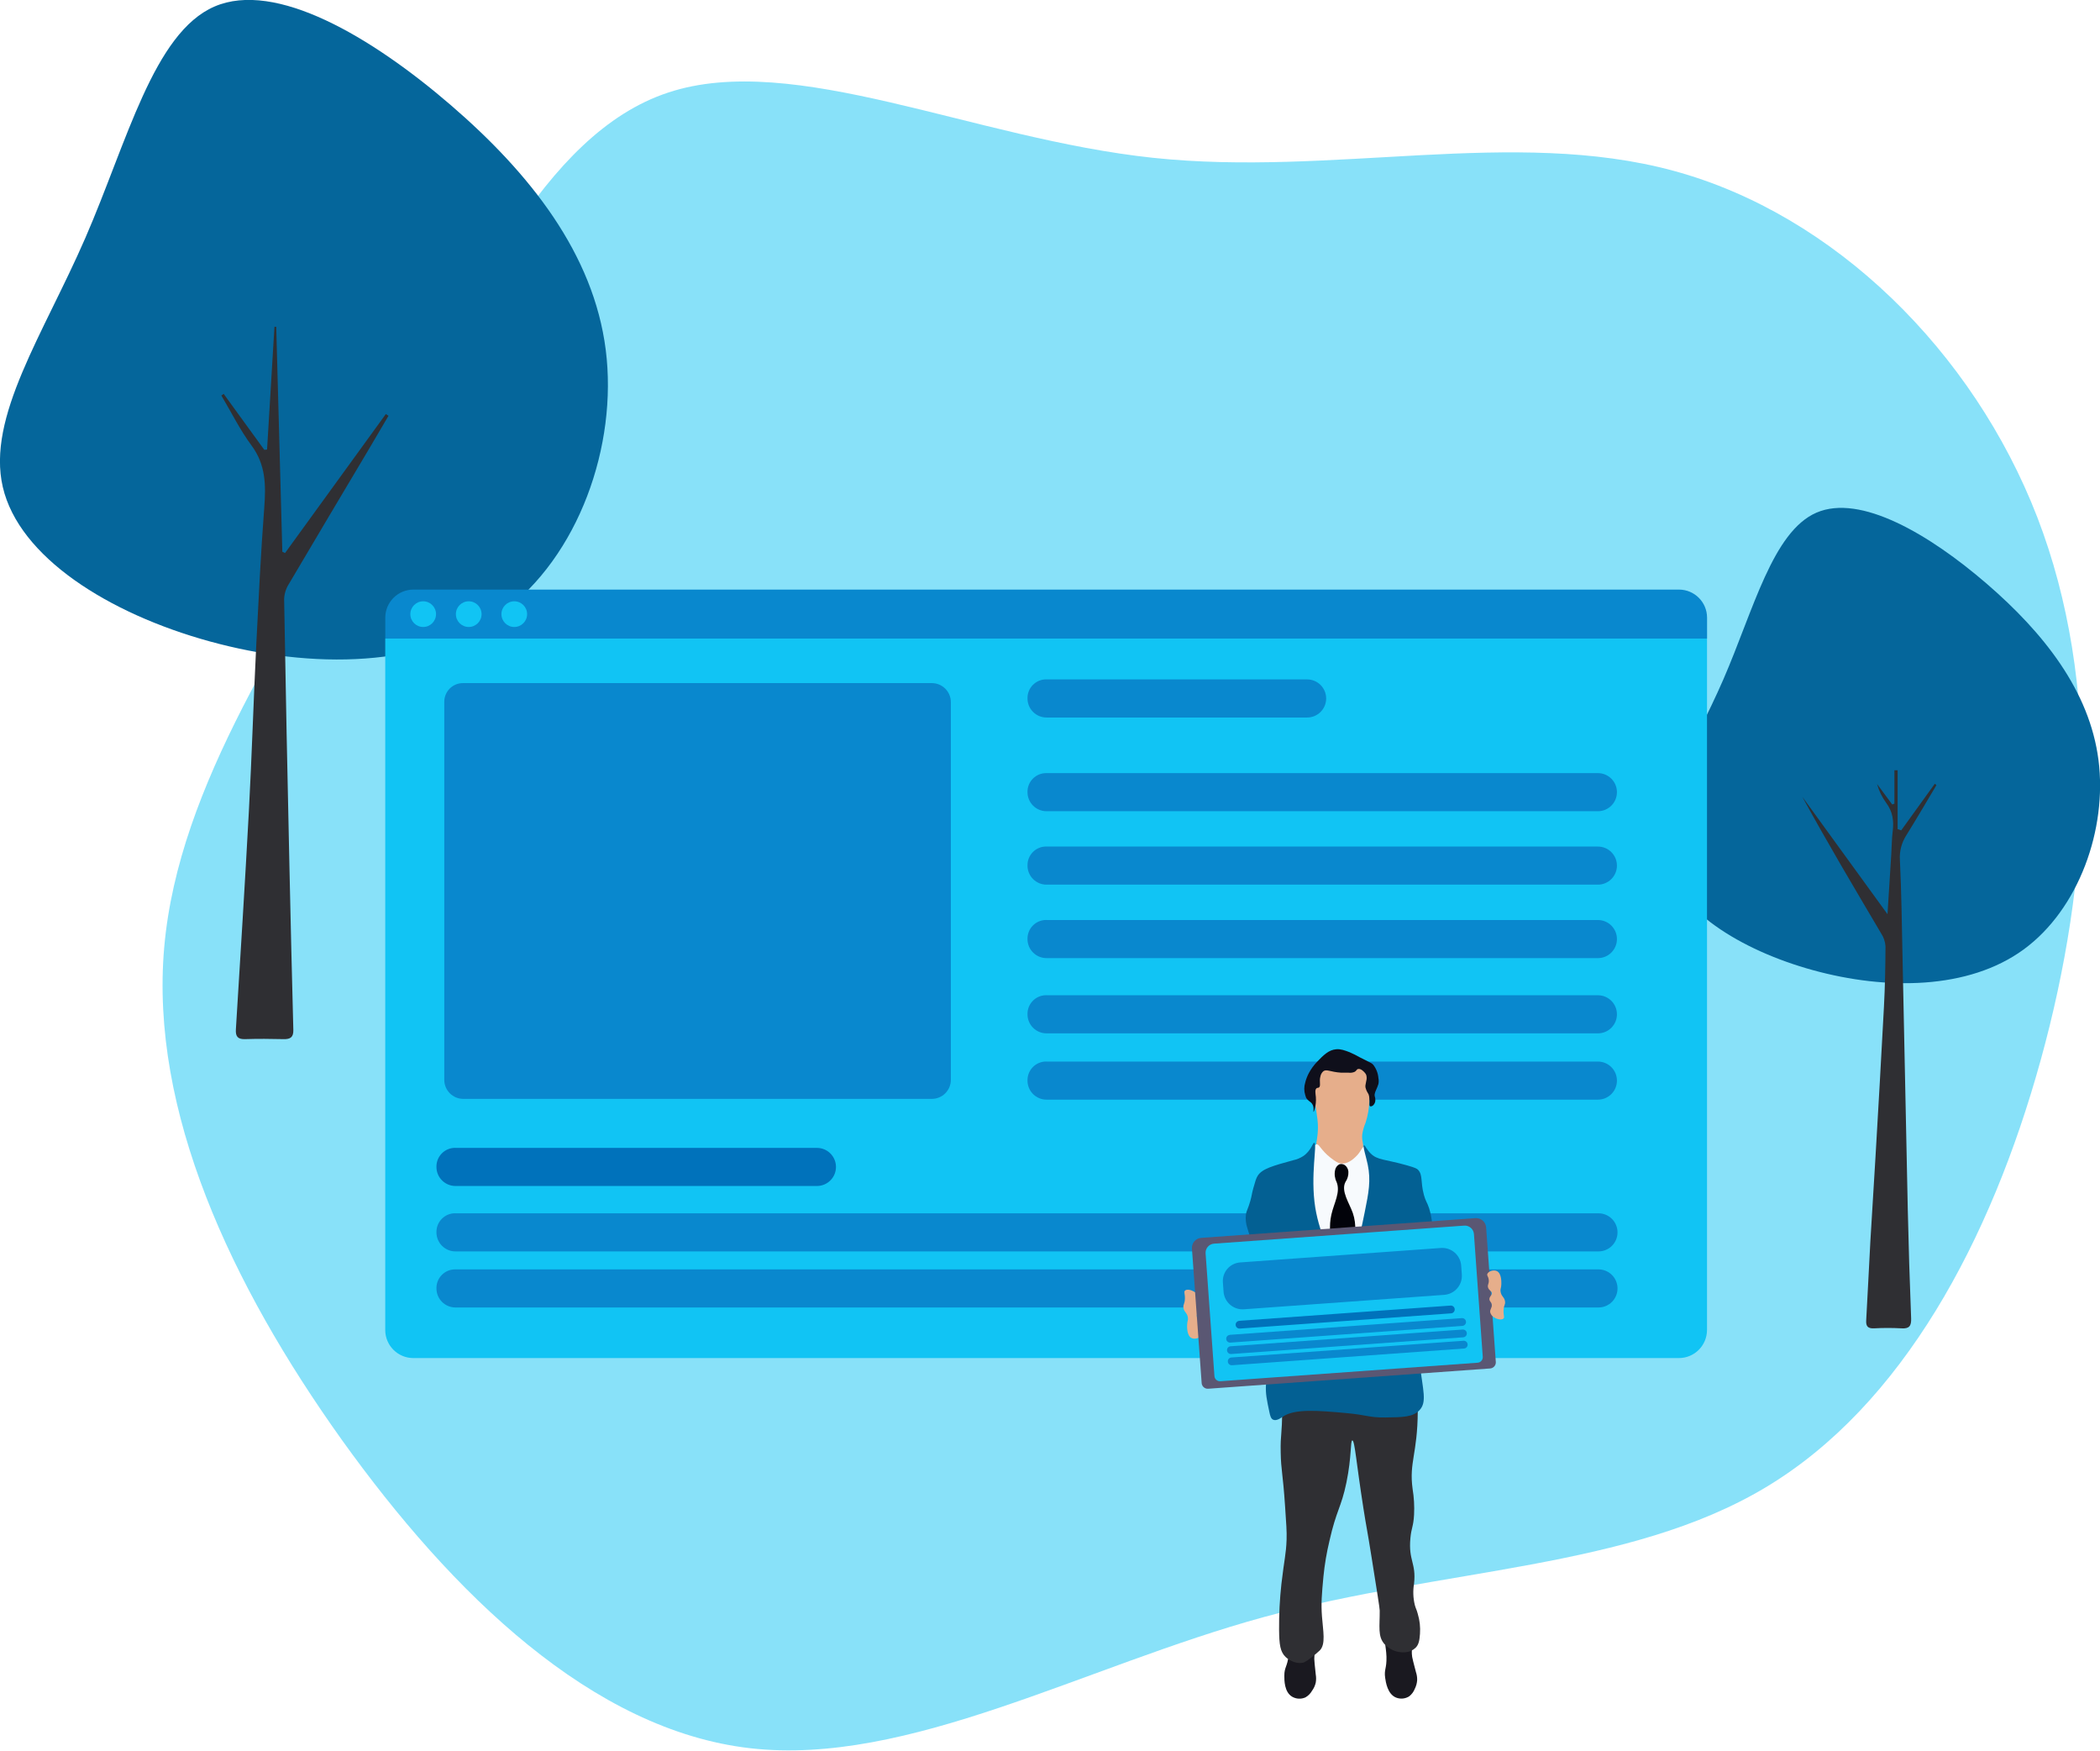
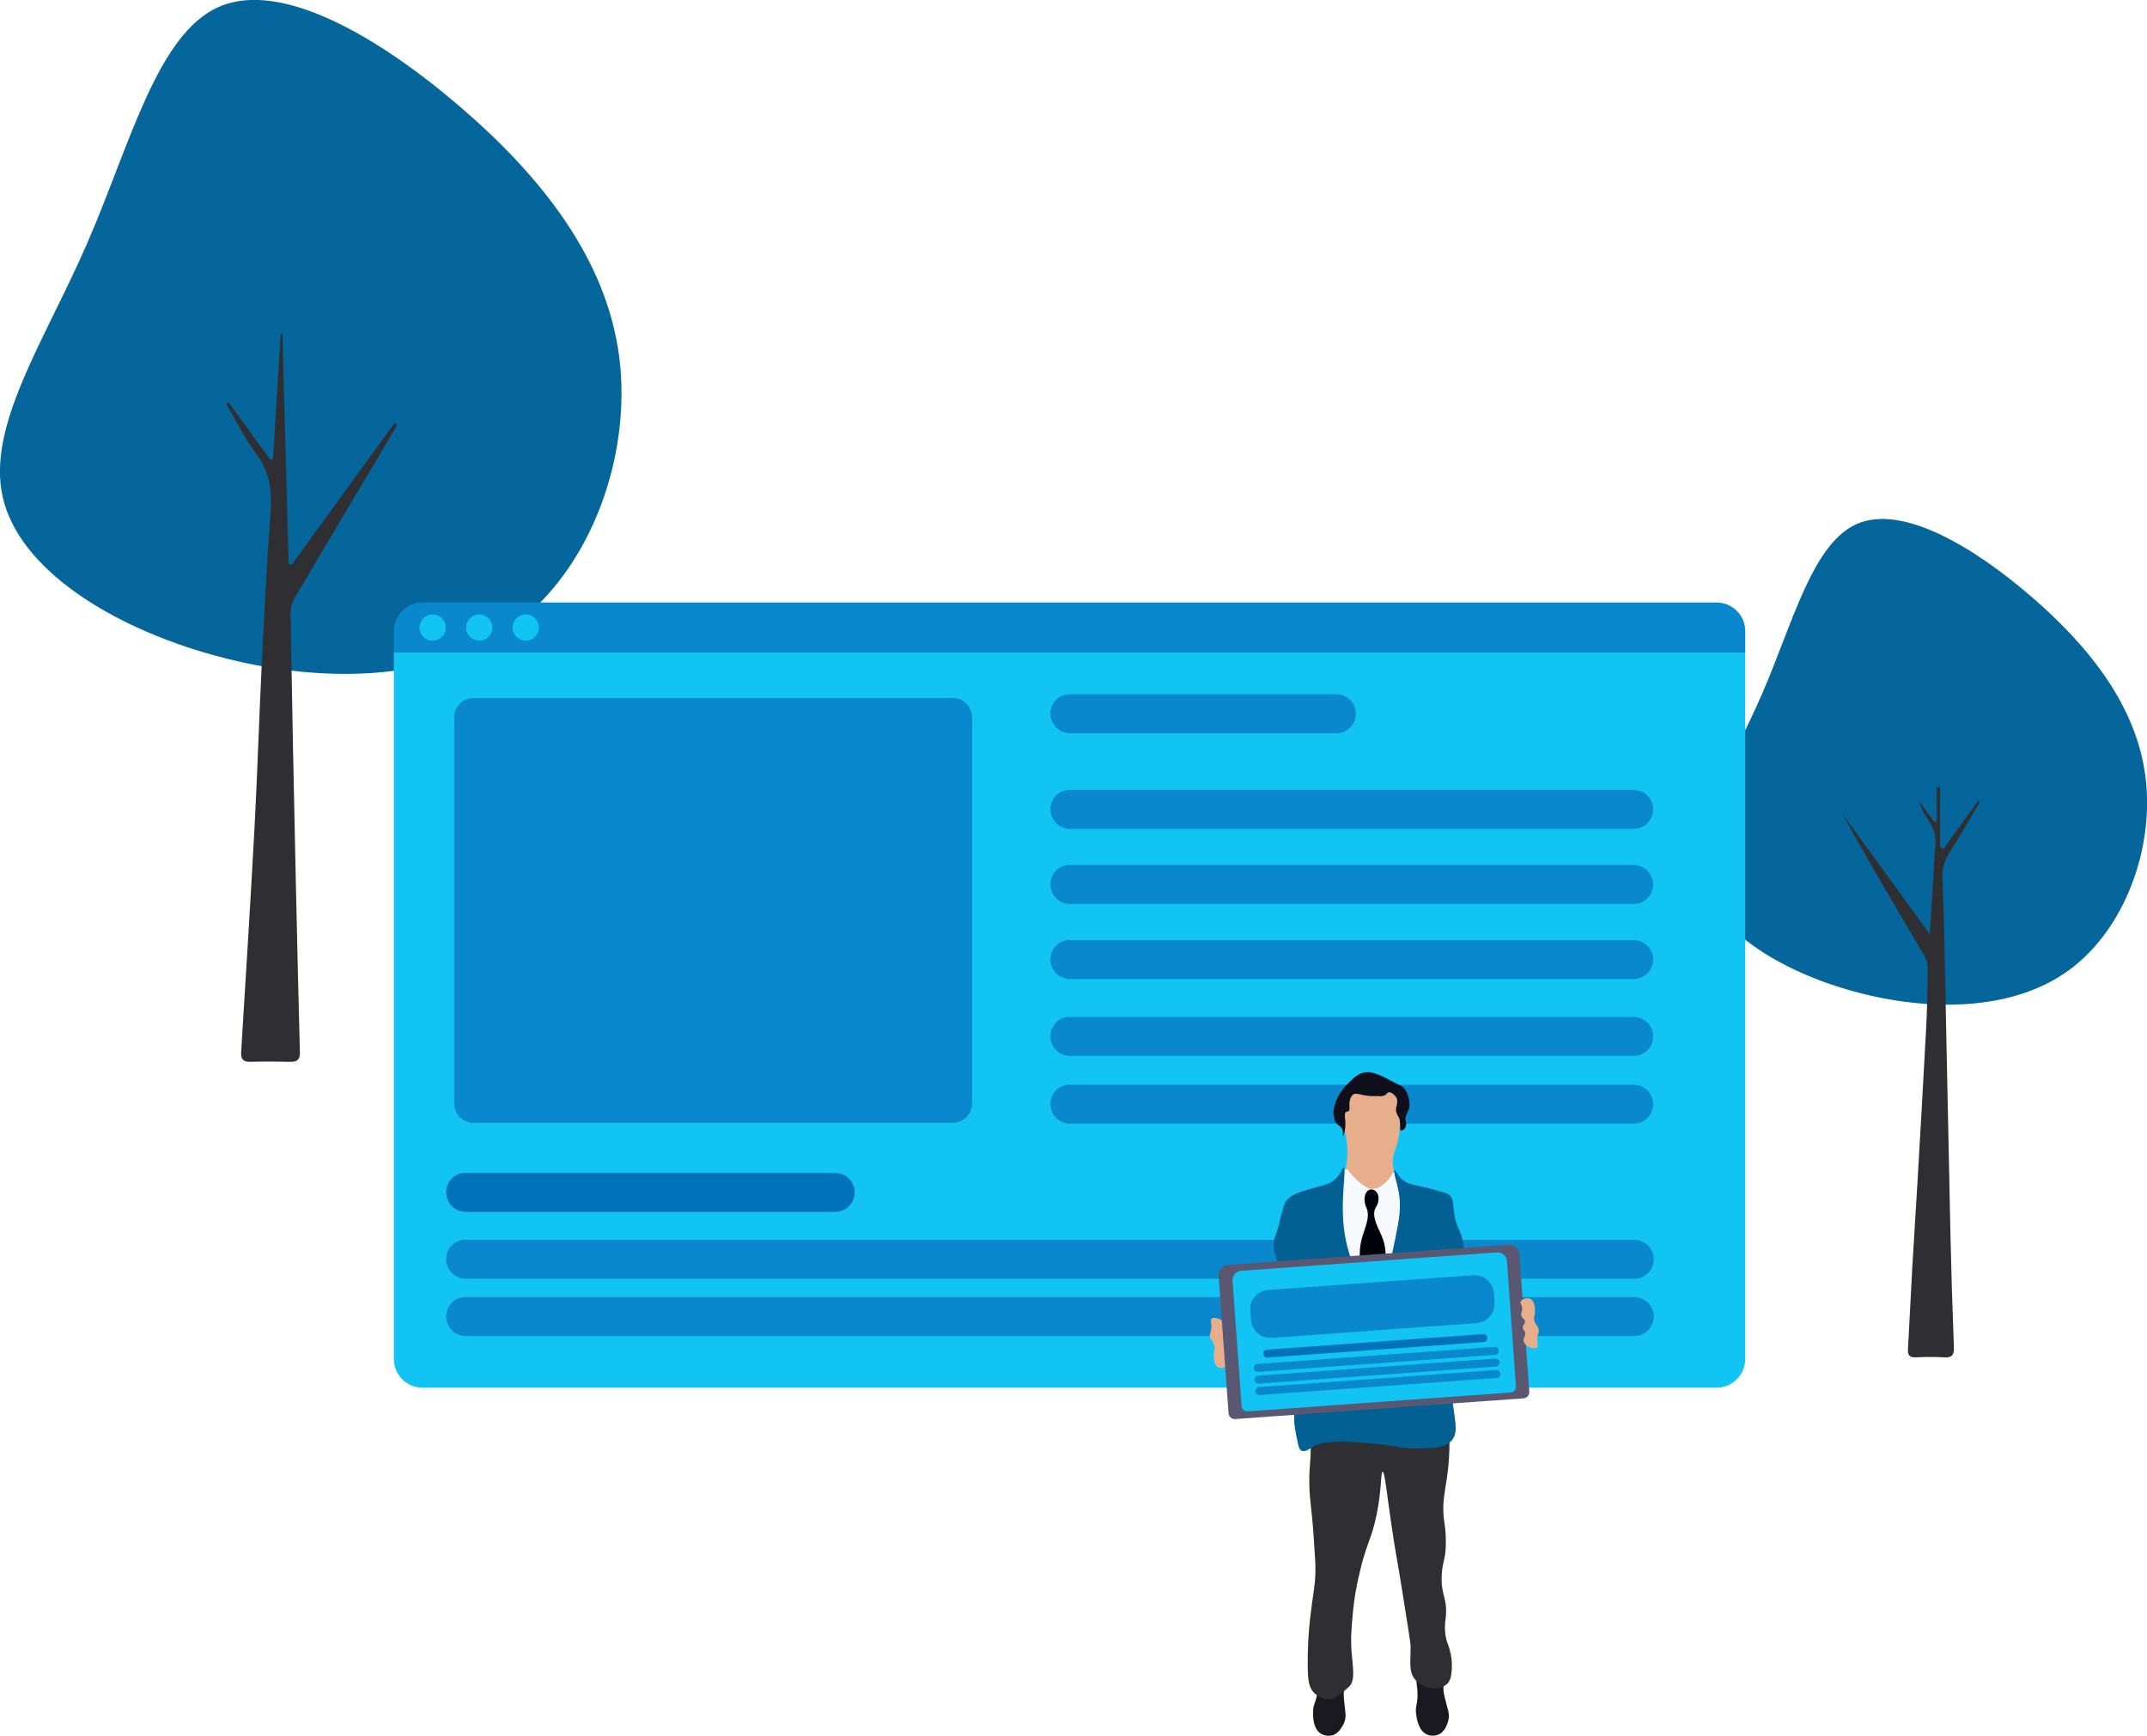
- <svg xmlns="http://www.w3.org/2000/svg" id="Layer_1" data-name="Layer 1" viewBox="0 0 900.97 750.79">
-   <g opacity="0.5">
-     <path d="M545.53,791.68c-77.34,21.15-152.66,64-220.38,56.3S197.22,781.83,149.76,715.57C102.3,649.08,67.5,574.65,73.65,504.47s53.05-136.1,92.12-205.83,70.06-143,124.12-160.84,130.85,19.81,208,28,154.8-13.09,223.41,5.6c68.83,18.69,128.49,77.45,156,148.64,27.53,71.41,22.83,155.35,1.45,232.69s-59.32,148.19-118,183.34S622.76,770.63,545.53,791.68Z" transform="translate(-3.2 -98.11)" fill="#11c4f4" />
-   </g>
+ <svg xmlns="http://www.w3.org/2000/svg" id="Layer_1" data-name="Layer 1" viewBox="0 0 900.97 728.61">
  <path d="M330.47,998.43" transform="translate(-3.2 -98.11)" fill="#d0b09a" />
  <g>
    <path d="M218.54,360.91c-32.82,24-81.76,24.3-125.34,12.32S11.37,337,4.4,307s17.46-65.58,35.4-106.8,29.3-88,55.43-99.29,67.2,12.86,101.32,42.24,61.31,63.89,66.53,105S251.43,336.88,218.54,360.91Z" transform="translate(-3.2 -98.11)" fill="#05669b" />
    <path d="M99.16,267.05l17.43,24,1.19-.11q1.59-26.34,3.17-52.66l.76,0q1.31,48.24,2.62,96.49l1.17.54,43.24-59.61,1.14.76c-2.91,4.94-5.79,9.9-8.72,14.82-11.32,19.05-22.7,38.07-33.94,57.17A13.14,13.14,0,0,0,125.1,355q1,57.94,2.3,115.89.75,34.49,1.65,69c.08,3.2-1.35,4-4.22,3.93-5.5-.14-11-.17-16.5,0-3.11.1-4.11-1.14-3.93-4.14,1.91-31.24,3.91-62.47,5.58-93.72,1.28-23.93,2-47.89,3.19-71.82,1-19.46,1.92-38.92,3.41-58.34.72-9.52.66-18.3-5.41-26.53-5-6.72-8.71-14.31-13-21.51Z" transform="translate(-3.2 -98.11)" fill="#2f2f33" />
  </g>
  <g>
    <path d="M871.4,505.37c-23.66,17.27-58.93,17.51-90.34,8.88s-59-26.15-64-47.71,12.59-47.26,25.51-77S763.7,326.16,782.52,318s48.44,9.27,73,30.44,44.19,46.05,48,75.66S895.11,488.05,871.4,505.37Z" transform="translate(-3.2 -98.11)" fill="#05669b" />
    <path d="M834,434.87c-4.3,7.19-8.51,14.43-12.93,21.53a17.43,17.43,0,0,0-2.74,10.69c.66,13.87.83,27.77,1.12,41.66q1.14,54,2.25,108.07.52,23.4,1.44,46.77c.12,3.21-.77,4.51-4.15,4.28a105.38,105.38,0,0,0-11.79,0c-2.59.1-3.49-.83-3.34-3.42.66-11.25,1.15-22.5,1.78-33.75.68-11.9,1.49-23.8,2.17-35.7,1.26-21.71,2.54-43.42,3.67-65.13.45-8.63.63-17.28.66-25.91a11.4,11.4,0,0,0-1.84-5.44c-11.46-19.41-23-38.77-33.84-58.63L813,490.23c.59-9.38,1.11-17.55,1.62-25.72.2-3.27.2-6.56.61-9.81.57-4.47,0-8.51-2.81-12.25a24.74,24.74,0,0,1-3.9-8.06l6.5,8.77.95-.33V428.49l1.37,0v25.25l1.54.53q7.21-10,14.42-20Z" transform="translate(-3.2 -98.11)" fill="#2f2f33" />
  </g>
  <g>
    <path d="M359.41,560.35" transform="translate(-3.2 -98.11)" fill="#d0b09a" />
    <g>
      <g>
        <path d="M168.48,668.62a12.06,12.06,0,0,0,12,12H723.56a12.06,12.06,0,0,0,12-12V372H168.48Z" transform="translate(-3.2 -98.11)" fill="#11c4f4" />
        <g>
          <path d="M723.56,351H180.5a12.06,12.06,0,0,0-12,12v9H735.59v-9A12.06,12.06,0,0,0,723.56,351Z" transform="translate(-3.2 -98.11)" fill="#0988ce" />
          <g>
            <circle cx="181.56" cy="263.42" r="5.51" fill="#11c4f4" />
            <circle cx="201.1" cy="263.42" r="5.51" fill="#11c4f4" />
            <circle cx="220.64" cy="263.42" r="5.51" fill="#11c4f4" />
          </g>
        </g>
      </g>
      <g>
        <path d="M195.26,520.42H685.8a8.17,8.17,0,0,1,8.17,8.17v0a8.17,8.17,0,0,1-8.17,8.17H195.42a8.17,8.17,0,0,1-8.17-8.17v-.19a8,8,0,0,1,8-8Z" fill="#0988ce" />
        <path d="M195.26,492.36H350.49a8.17,8.17,0,0,1,8.17,8.17v0a8.17,8.17,0,0,1-8.17,8.17H195.42a8.17,8.17,0,0,1-8.17-8.17v-.19a8,8,0,0,1,8-8Z" fill="#0072bb" />
        <path d="M195.26,544.47H685.8a8.17,8.17,0,0,1,8.17,8.17v0a8.17,8.17,0,0,1-8.17,8.17H195.42a8.17,8.17,0,0,1-8.17-8.17v-.19A8,8,0,0,1,195.26,544.47Z" fill="#0988ce" />
        <path d="M198.59,293H399.78a8.17,8.17,0,0,1,8.17,8.17v162a8.17,8.17,0,0,1-8.17,8.17h-201a8.17,8.17,0,0,1-8.17-8.17V301a8,8,0,0,1,8-8Z" fill="#0988ce" />
-         <path d="M448.85,291.42H560.8a8.17,8.17,0,0,1,8.17,8.17v0a8.17,8.17,0,0,1-8.17,8.17H449a8.17,8.17,0,0,1-8.17-8.17v-.19a8,8,0,0,1,8-8Z" fill="#0988ce" />
+         <path d="M448.85,291.42H560.8a8.17,8.17,0,0,1,8.17,8.17v0a8.17,8.17,0,0,1-8.17,8.17H449a8.17,8.17,0,0,1-8.17-8.17v-.19A8,8,0,0,1,448.85,291.42Z" fill="#0988ce" />
        <path d="M448.85,331.61h236.7a8.17,8.17,0,0,1,8.17,8.17v0a8.17,8.17,0,0,1-8.17,8.17H449a8.17,8.17,0,0,1-8.17-8.17v-.19A8,8,0,0,1,448.85,331.61Z" fill="#0988ce" />
        <path d="M448.85,363.11h236.7a8.17,8.17,0,0,1,8.17,8.17v0a8.17,8.17,0,0,1-8.17,8.17H449a8.17,8.17,0,0,1-8.17-8.17v-.19a8,8,0,0,1,8-8Z" fill="#0988ce" />
        <path d="M448.85,394.62h236.7a8.17,8.17,0,0,1,8.17,8.17v0a8.17,8.17,0,0,1-8.17,8.17H449a8.17,8.17,0,0,1-8.17-8.17v-.19a8,8,0,0,1,8-8Z" fill="#0988ce" />
        <path d="M448.85,426.89h236.7a8.17,8.17,0,0,1,8.17,8.17v0a8.17,8.17,0,0,1-8.17,8.17H449a8.17,8.17,0,0,1-8.17-8.17v-.19a8,8,0,0,1,8-8Z" fill="#0988ce" />
        <path d="M448.85,455.33h236.7a8.17,8.17,0,0,1,8.17,8.17v0a8.17,8.17,0,0,1-8.17,8.17H449a8.17,8.17,0,0,1-8.17-8.17v-.19a8,8,0,0,1,8-8Z" fill="#0988ce" />
      </g>
    </g>
  </g>
  <g>
    <path d="M515.37,652.05a3.7,3.7,0,0,1,1.9,2.22c.29,1.4-.91,2-.63,3.49.21,1.14.93,1.2,1,2.22,0,1.21-1,1.47-1,2.54s1.22,1.17,1.58,2.54c.32,1.2-.48,1.53-.31,3.17.15,1.48.87,1.8.63,2.53-.37,1.16-2.66,2-4.12,1.27-2.07-1-1.94-4.86-1.91-5.71.07-1.74.54-1.89.32-3.17-.34-2.06-1.64-2.22-1.9-4.12-.2-1.46.55-1.54.63-3.81s-.55-2.88,0-3.49C512.31,650.92,514.23,651.38,515.37,652.05Z" transform="translate(-3.2 -98.11)" fill="#e6ae8b" />
    <g>
      <g>
        <path d="M557.55,799.53c1.61-1.28,4.12-.58,5.08-.32.44.13,4,1.18,5.07,4.13.71,2-.63,2.39-.63,6.34,0,.73.21,2.71.63,6.66a10.21,10.21,0,0,1,0,3.49,9.36,9.36,0,0,1-1.59,3.49,7.5,7.5,0,0,1-2.85,2.85,6.25,6.25,0,0,1-5.71-.31c-3.36-2-3.34-7.13-3.33-9,0-3.72,1.24-3.68,1.9-8.88C556.76,803,555.92,800.84,557.55,799.53Z" transform="translate(-3.2 -98.11)" fill="#1a1920" />
        <path d="M569.92,554.05c-5,4.76-3.33,13.13-2.85,15.54v.08c.18.88,1.63,8.27,1.57,12,0,1.69-.2,3.36-.2,3.36-.17,1.61-.39,2.72-.43,3-.5,3,3.3,11.8,10.15,11.73,5.19-.05,9-5.17,9.83-9.51.33-1.67-.67-2.85-.32-5.71a20.85,20.85,0,0,1,1.43-4.92,33.48,33.48,0,0,0,1.58-9.2c.35-4.73.55-7.34-.63-10.46-.57-1.53-2.21-5.87-6.66-7.93A12.55,12.55,0,0,0,569.92,554.05Z" transform="translate(-3.2 -98.11)" fill="#e6ae8b" />
        <path d="M568,588.94c1.24-.19,1.8,2.4,6,5.71,2,1.52,3.25,2.51,5.08,2.53,2.64,0,4.74-1.94,5.71-2.85,2.47-2.33,2.85-4.55,3.8-4.44s1.6,3,1.91,5.07a62.16,62.16,0,0,1,.31,15.23c-.74,7.39.48,13.3-.31,15.85a71,71,0,0,1-6,14.59c-2.47,4.63-4.6,3.1-5.39,3.18-1.25.12-4.51.91-12.69-24.74-1.24-3.9-.91-11.13-1.11-17.29C565.13,595.85,566.08,589.22,568,588.94Z" transform="translate(-3.2 -98.11)" fill="#f7fafd" />
        <path d="M598.12,800.2c1.4-1.5,4-1.19,5-1.07.47.06,4.17.56,5.64,3.32,1,1.88-.27,2.47.31,6.37.11.72.61,2.65,1.62,6.49a10.06,10.06,0,0,1,.52,3.45,9.53,9.53,0,0,1-1,3.69,7.6,7.6,0,0,1-2.4,3.25,6.23,6.23,0,0,1-5.69.53c-3.63-1.5-4.36-6.55-4.64-8.44-.53-3.68.68-3.82.56-9.07C597.85,803.73,596.7,801.73,598.12,800.2Z" transform="translate(-3.2 -98.11)" fill="#1a1920" />
        <path d="M554.06,689.48c5-6.42,21.47-2.77,28.23-1.27,5.5,1.22,7,2.23,11.42,2.22,8.15,0,11.71-3.47,14.9-1.59,1.48.87,2.93,2.91,2.86,14.59-.12,18.4-3.77,21.84-2.22,33.3a51.68,51.68,0,0,1,.63,11.1c-.29,5.22-1.16,5.44-1.58,10.15-.87,9.62,2.55,10.51,1.58,19.35a22.76,22.76,0,0,0,.32,9.2c.44,1.64.7,1.7,1.27,3.8a23.71,23.71,0,0,1,.95,8.57c-.22,2.57-.39,4.49-1.9,6a7.21,7.21,0,0,1-4.44,1.91,10.84,10.84,0,0,1-8.88-3.49c-3-3.38-2-7.54-2.06-14.43,0-1-1.17-8.3-3.49-22.84-2.07-13-2.14-12.29-3.49-20.93-3.09-19.66-3.72-29.21-4.76-29.18-.89,0-.24,6.94-2.54,18.08-2.2,10.68-4.36,11.93-7.29,25.05A113.16,113.16,0,0,0,571,774.32c-.69,7.44-1.06,11.45-.63,17.12.47,6.3,1.71,11.92-.95,14.59a44.64,44.64,0,0,1-3.81,3.18,14.17,14.17,0,0,1-2.86,1.9c-2.65,1-6.07-.49-7.92-2.22-2.39-2.23-2.8-5.4-2.86-11.74a167.18,167.18,0,0,1,1-19.66c1.27-10.94,2-12.69,2.22-19,.12-3.44-.15-6.94-.63-14-1-15.08-1.76-15.47-1.9-23.47-.15-8.22.62-7.07.63-18.39C553.27,692.45,552.65,691.29,554.06,689.48Z" transform="translate(-3.2 -98.11)" fill="#2f2f33" />
        <path d="M567.07,588.3c-.7-.12-1.26,3.33-4.76,5.71a12.92,12.92,0,0,1-4.28,1.75c-8.87,2.44-13.31,3.66-15.23,6.66-.69,1.08-1.09,2.51-1.9,5.39-.72,2.55-.55,2.86-1.27,5.39-1,3.61-1.64,4-1.9,6a13.28,13.28,0,0,0,.63,5.7c2.4,8,14.31,44.32,10.79,54.56a48.57,48.57,0,0,0-1.81,6.36,39.1,39.1,0,0,0-1,6.36c-.22,3.65.35,6.33,1.49,11.7.32,1.51.62,2.72,1.58,3.17,1.47.69,3.5-.84,4.13-1.27,5.11-3.54,15.31-2.63,27-1.59,9.44.85,9.9,2,17.12,1.91s11.79-.13,14.59-3.17c3.22-3.49,1.46-8.26,0-20.3-1.74-14.43-2.61-21.65-1-29.82,1.92-9.44,5.61-13.36,6.34-23.47a32.09,32.09,0,0,0-1.26-13c-.93-2.78-1.44-2.82-2.23-5.71-1.53-5.66-.37-8.53-2.53-10.78-.45-.46-1-.83-4.76-1.9-9.61-2.72-12.58-2.16-15.54-5.08-1.79-1.77-2.43-3.67-2.86-3.49-.65.28.85,4.71,1.59,8.25,1.42,6.79.4,12.1-1.27,20.3-2.45,12-4.57,22.48-8.56,22.83-4.63.41-10.76-12.82-12.69-24.74C565.3,602.2,568.47,588.55,567.07,588.3Z" transform="translate(-3.2 -98.11)" fill="#036093" />
        <path d="M563.58,569c.94,1.46,1.84,1.55,2.53,2.53,1.09,1.53.47,3.48.64,3.49s1.27-2.81,1-6.34c-.14-1.51-.53-3.18.32-3.81.37-.27.59-.06,1-.31.95-.69,0-2.54.63-4.76a3.87,3.87,0,0,1,1.27-2.22c1.42-1,2.91.32,7.61.63h3.18a5,5,0,0,0,2.53-.32c1-.5.86-1.11,1.59-1.26,1.25-.28,2.6,1.29,2.85,1.58a3.17,3.17,0,0,1,.64,1,4.58,4.58,0,0,1,0,2.54c-.25,1.59-.5,2-.32,2.86a5.59,5.59,0,0,0,.32,1c.38.95.68,1.21,1,1.9a5.83,5.83,0,0,1,.32,1.59c.25,2.19-.19,3.18.31,3.48s1.19-.26,1.27-.31a3.09,3.09,0,0,0,1-2.54c0-1.09-.4-1.22-.31-2.22a6.71,6.71,0,0,1,.63-1.9,20.43,20.43,0,0,0,1-2.54,6.56,6.56,0,0,0,0-2.54,10.66,10.66,0,0,0-2.22-5.71c-.71-.81-1-.74-5.71-3.17a43.94,43.94,0,0,0-4.44-2.22c-2.12-.8-3.77-1.42-5.71-1.27-3.32.26-5.61,2.65-8.24,5.39a21.35,21.35,0,0,0-3.49,4.76,17.91,17.91,0,0,0-1.59,4.12,9,9,0,0,0,0,5.4A7.36,7.36,0,0,0,563.58,569Z" transform="translate(-3.2 -98.11)" fill="#0f0f1b" />
      </g>
      <path d="M577.85,597.5A3.49,3.49,0,0,0,576,600a7.72,7.72,0,0,0,.63,5.07c1.8,4.39-1.09,9-2.22,14-2.24,9.78,2.36,20.93,4.76,20.93s7.78-11.94,4.44-21.57c-1.51-4.34-5.2-9.44-3.17-13.32a7.22,7.22,0,0,0,1.27-4.44,3.82,3.82,0,0,0-1.59-2.85A2.75,2.75,0,0,0,577.85,597.5Z" transform="translate(-3.2 -98.11)" fill="#02030a" />
      <g>
        <g style="isolation: isolate">
          <path d="M518.76,691.45a2.62,2.62,0,0,0,2.86,2.32l120.84-8.69a2.63,2.63,0,0,0,2.5-2.71L640.8,624.6a4.3,4.3,0,0,0-4.6-4l-117.62,8.46a4.3,4.3,0,0,0-4,4.6Z" transform="translate(-3.2 -98.11)" fill="#5a5773" />
        </g>
        <path d="M531.1,672h99.83a1.67,1.67,0,0,1,1.67,1.67v0a1.67,1.67,0,0,1-1.67,1.67h-99.8a1.67,1.67,0,0,1-1.67-1.67v0A1.63,1.63,0,0,1,531.1,672Z" transform="translate(-50.05 -54.66) rotate(-4.12)" fill="#0988ce" />
        <path d="M524.24,688.43a2.38,2.38,0,0,0,2.6,2.12l110.25-7.93a2.39,2.39,0,0,0,2.27-2.48l-3.79-52.7a3.92,3.92,0,0,0-4.19-3.63l-107.31,7.73a3.92,3.92,0,0,0-3.63,4.19Z" transform="translate(-3.2 -98.11)" fill="#11c4f4" />
        <path d="M530.75,667.1h99.83a1.67,1.67,0,0,1,1.67,1.67v0a1.67,1.67,0,0,1-1.67,1.67h-99.8a1.67,1.67,0,0,1-1.67-1.67v0a1.63,1.63,0,0,1,1.63-1.63Z" transform="translate(-49.7 -54.7) rotate(-4.12)" fill="#0988ce" />
        <path d="M534.8,661.4h90.92a1.67,1.67,0,0,1,1.67,1.67v0a1.67,1.67,0,0,1-1.67,1.67H534.83a1.67,1.67,0,0,1-1.67-1.67v0a1.63,1.63,0,0,1,1.63-1.63Z" transform="translate(-49.29 -54.74) rotate(-4.12)" fill="#0072bb" />
        <path d="M531.1,672h99.83a1.67,1.67,0,0,1,1.67,1.67v0a1.67,1.67,0,0,1-1.67,1.67h-99.8a1.67,1.67,0,0,1-1.67-1.67v0A1.63,1.63,0,0,1,531.1,672Z" transform="translate(-50.05 -54.66) rotate(-4.12)" fill="#0988ce" />
        <path d="M535.87,636.5h86.28a8.17,8.17,0,0,1,8.17,8.17v3.82a8.17,8.17,0,0,1-8.17,8.17H536a8.17,8.17,0,0,1-8.17-8.17v-4A8,8,0,0,1,535.87,636.5Z" transform="translate(-48.11 -54.87) rotate(-4.12)" fill="#0988ce" />
        <path d="M531.45,676.82h99.83a1.67,1.67,0,0,1,1.67,1.67v0a1.67,1.67,0,0,1-1.67,1.67h-99.8a1.67,1.67,0,0,1-1.67-1.67v0A1.63,1.63,0,0,1,531.45,676.82Z" transform="translate(-50.4 -54.63) rotate(-4.12)" fill="#0988ce" />
      </g>
      <path d="M644.47,663.3a3.61,3.61,0,0,1-1.9-2.22c-.29-1.39.91-2,.63-3.49-.21-1.14-.94-1.2-1-2.22,0-1.21,1-1.46,1-2.53s-1.22-1.17-1.59-2.54c-.31-1.21.49-1.54.32-3.17s-.87-1.8-.63-2.54c.37-1.15,2.66-2,4.12-1.27,2.07,1,1.93,4.87,1.9,5.71-.06,1.75-.53,1.89-.31,3.17.34,2.06,1.64,2.23,1.9,4.12.2,1.46-.55,1.54-.64,3.81s.56,2.88,0,3.49C647.53,664.43,645.61,664,644.47,663.3Z" transform="translate(-3.2 -98.11)" fill="#e6ae8b" />
    </g>
  </g>
</svg>
